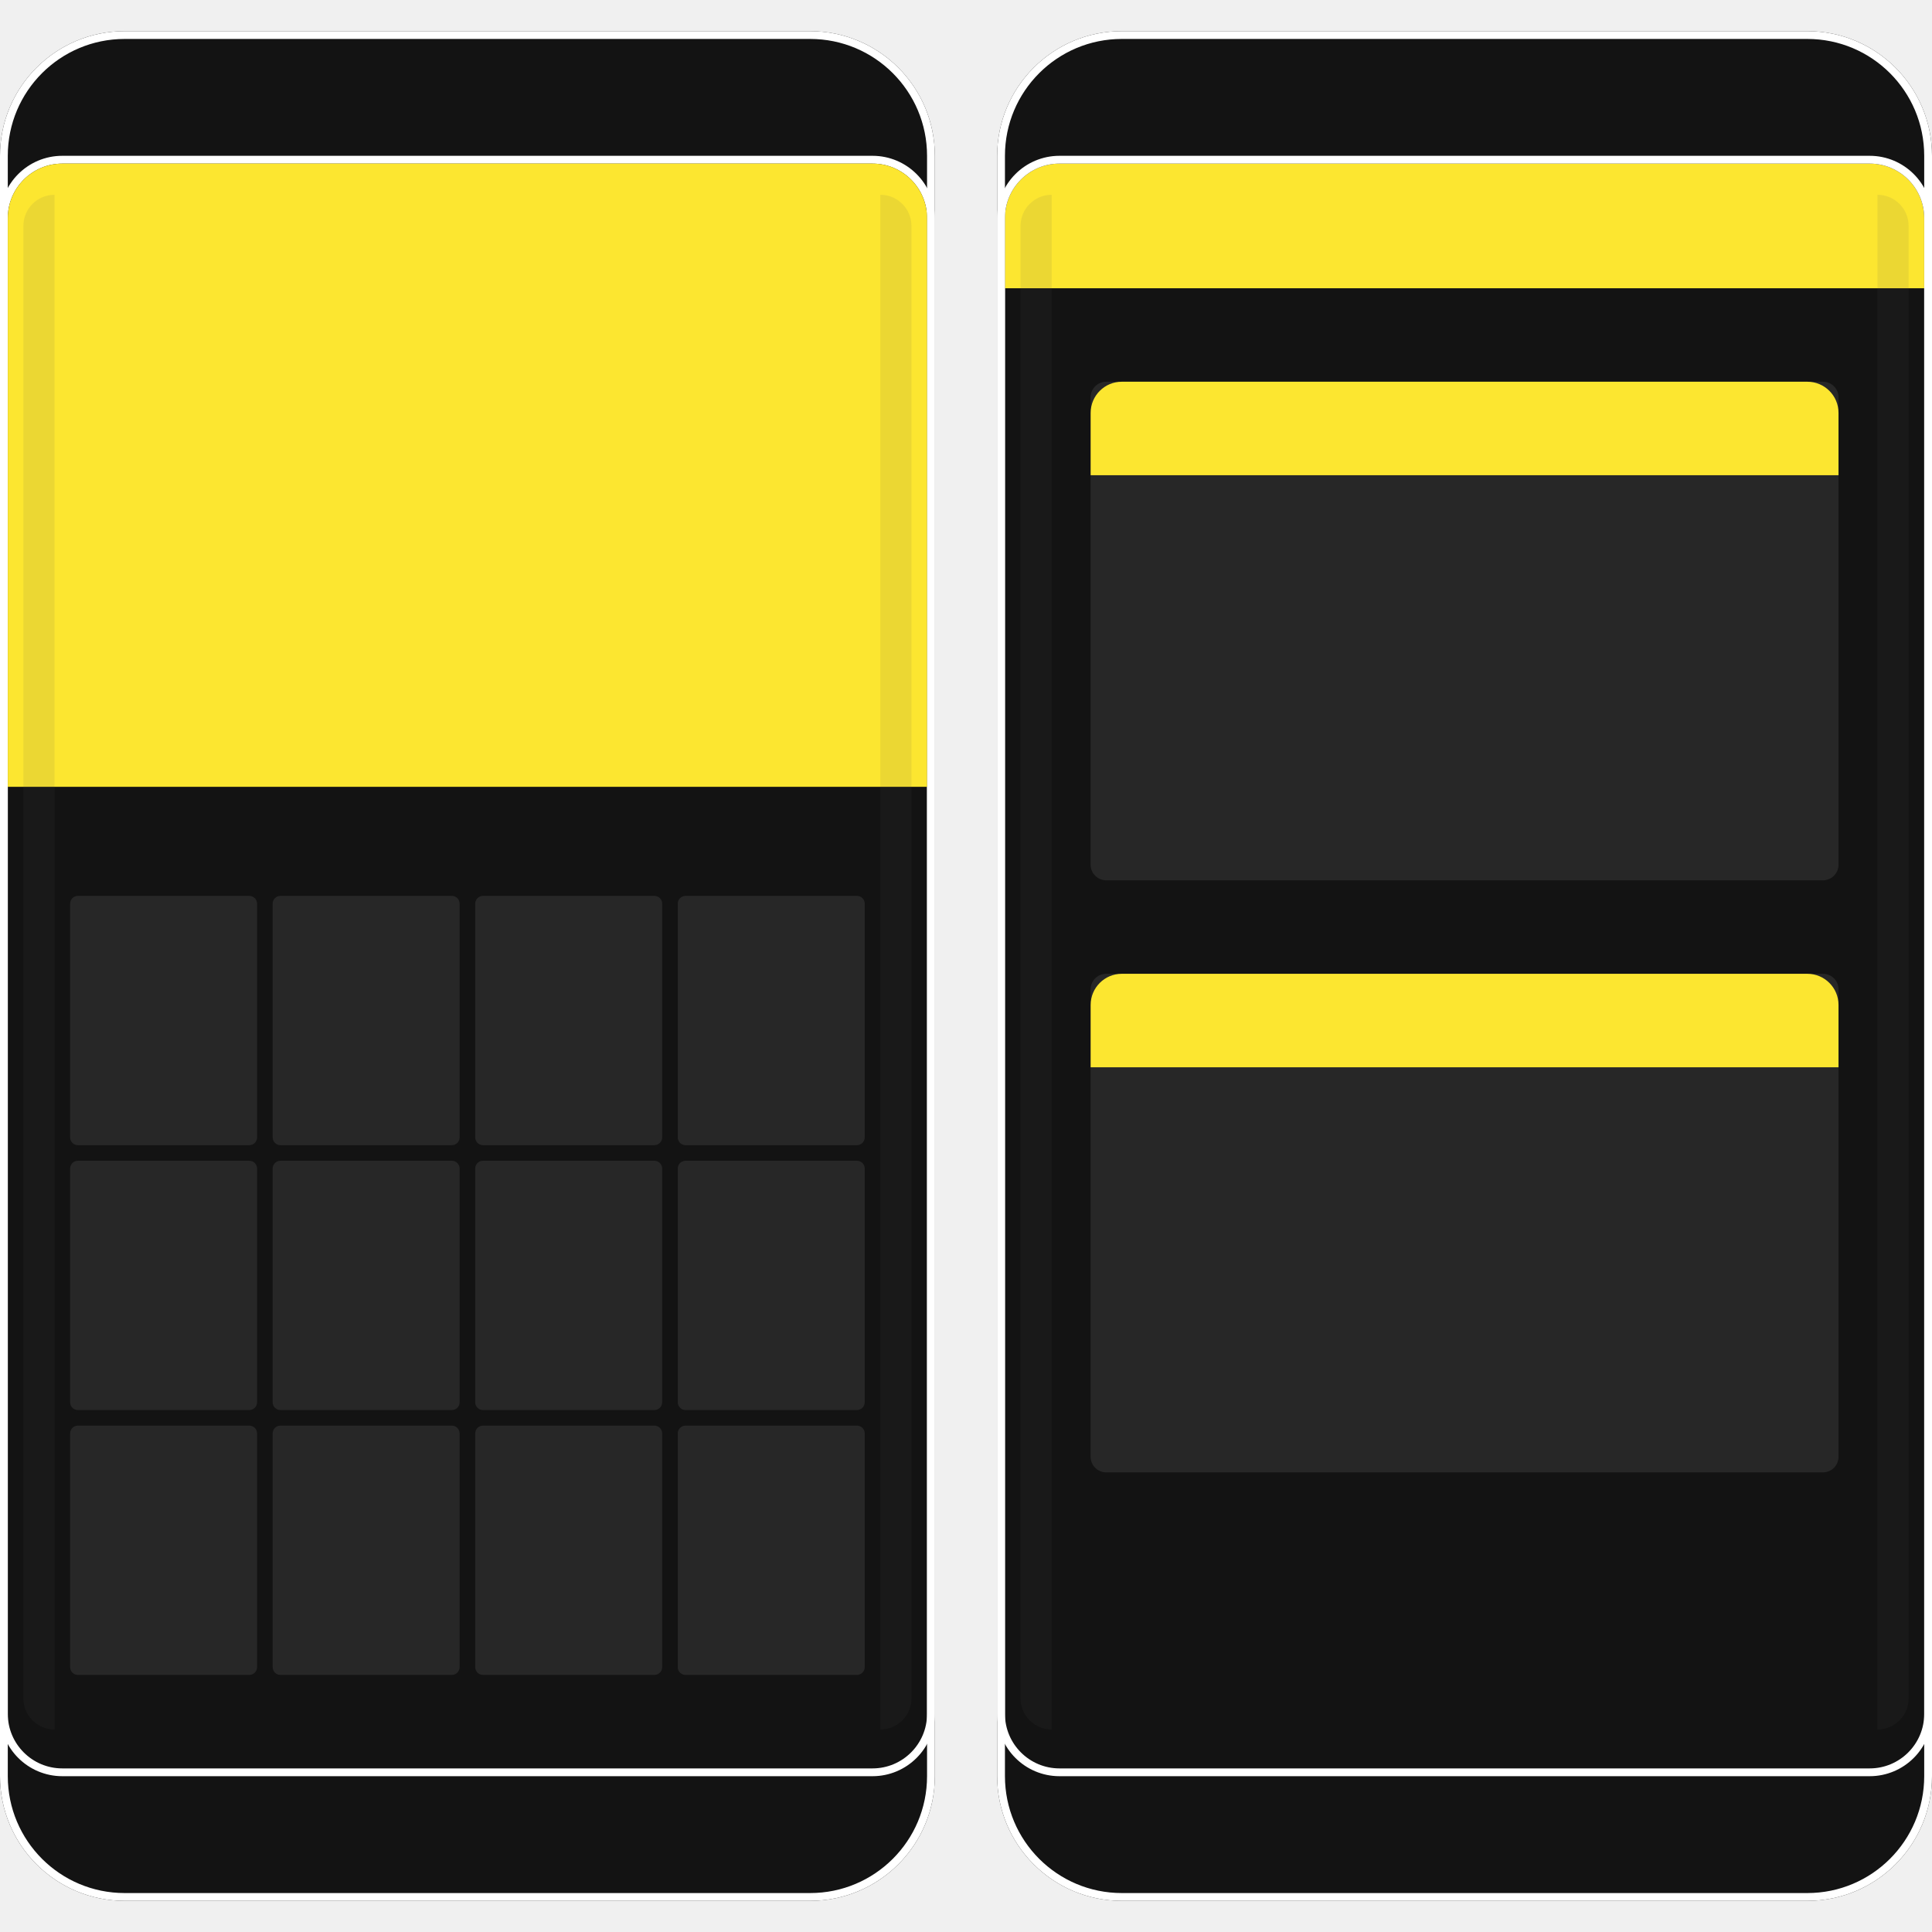
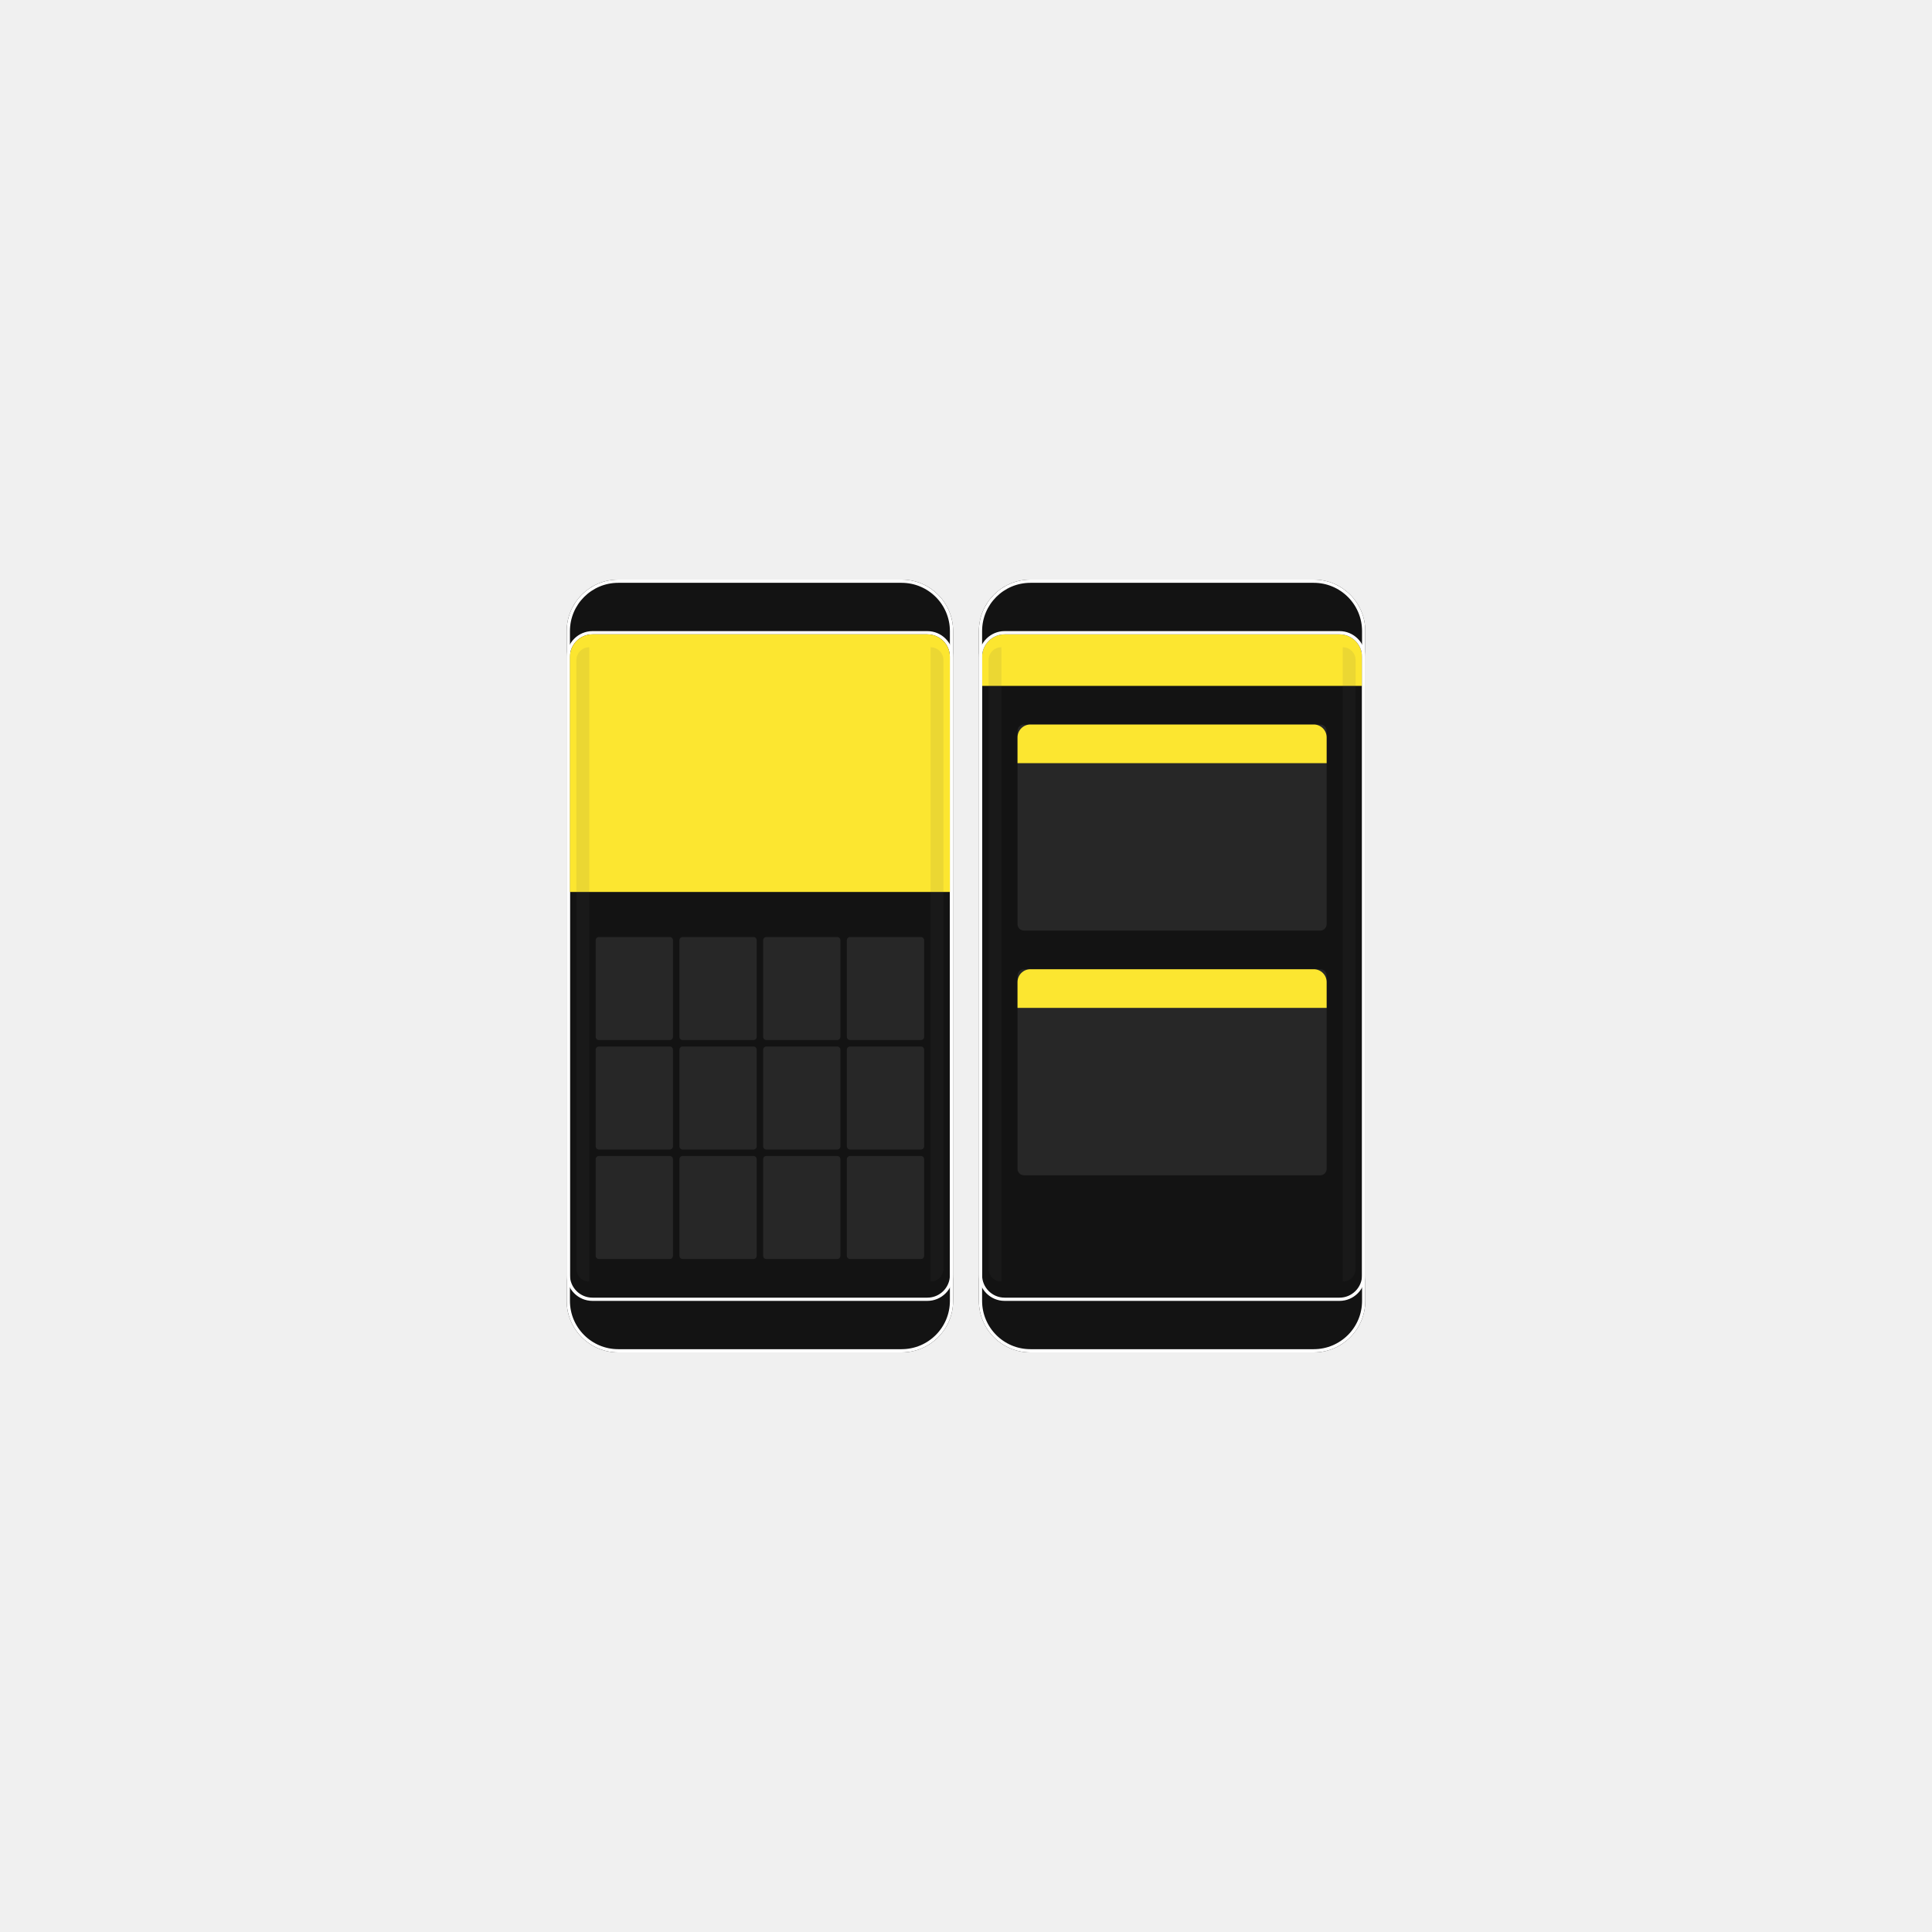
- <svg xmlns="http://www.w3.org/2000/svg" viewBox="0 0 248 248">
+ <svg xmlns="http://www.w3.org/2000/svg" viewBox="0 0 600 600">
  <defs>
    <style>
      .cls-1 {
-         clip-path: url(#clip-TRIANGLES);
+         clip-path: url(#clip-TRIANGLES_1);
      }

      .cls-2 {
        fill: #131313;
      }

      .cls-2, .cls-4 {
        stroke: #fff;
      }

      .cls-3 {
        fill: #fce630;
      }

      .cls-4, .cls-8 {
        fill: none;
      }

      .cls-5 {
        fill: #565656;
        opacity: 0.1;
      }

      .cls-6 {
        fill: #272727;
      }

      .cls-7 {
        stroke: none;
      }
    </style>
-     <clipPath id="clip-TRIANGLES">
-       <rect width="248" height="248" />
+     <clipPath id="clip-TRIANGLES_1">
+       <rect width="600" height="600" />
    </clipPath>
  </defs>
-   <g id="TRIANGLES" class="cls-1">
-     <g id="Group_22" data-name="Group 22" transform="translate(128)">
+   <g id="TRIANGLES_1" data-name="TRIANGLES – 1" class="cls-1">
+     <g id="Group_22" data-name="Group 22" transform="translate(304 176)">
      <g id="Rectangle_98" data-name="Rectangle 98" class="cls-2" transform="translate(0 4)">
        <rect class="cls-7" width="120" height="240" rx="16" />
        <rect class="cls-8" x="0.5" y="0.5" width="119" height="239" rx="15.5" />
      </g>
      <path id="Rectangle_102" data-name="Rectangle 102" class="cls-3" d="M7,0H111a7,7,0,0,1,7,7v9a0,0,0,0,1,0,0H0a0,0,0,0,1,0,0V7A7,7,0,0,1,7,0Z" transform="translate(1 21)" />
      <g id="Rectangle_99" data-name="Rectangle 99" class="cls-4" transform="translate(0 20)">
        <rect class="cls-7" width="120" height="208" rx="8" />
        <rect class="cls-8" x="0.5" y="0.5" width="119" height="207" rx="7.5" />
      </g>
      <path id="Rectangle_101" data-name="Rectangle 101" class="cls-5" d="M0,0H0A4,4,0,0,1,4,4V193a4,4,0,0,1-4,4H0a0,0,0,0,1,0,0V0A0,0,0,0,1,0,0Z" transform="translate(113 25)" />
      <path id="Rectangle_115" data-name="Rectangle 115" class="cls-5" d="M4,0H4A0,0,0,0,1,4,0V197a0,0,0,0,1,0,0H4a4,4,0,0,1-4-4V4A4,4,0,0,1,4,0Z" transform="translate(3 25)" />
      <g id="Group_15" data-name="Group 15" transform="translate(-176 -176)">
        <rect id="Rectangle_117" data-name="Rectangle 117" class="cls-6" width="96" height="64" rx="2" transform="translate(188 225)" />
        <path id="Rectangle_116" data-name="Rectangle 116" class="cls-3" d="M4,0H92a4,4,0,0,1,4,4v8a0,0,0,0,1,0,0H0a0,0,0,0,1,0,0V4A4,4,0,0,1,4,0Z" transform="translate(188 225)" />
      </g>
      <g id="Group_16" data-name="Group 16" transform="translate(-176 -100)">
        <rect id="Rectangle_117-2" data-name="Rectangle 117" class="cls-6" width="96" height="64" rx="2" transform="translate(188 225)" />
        <path id="Rectangle_116-2" data-name="Rectangle 116" class="cls-3" d="M4,0H92a4,4,0,0,1,4,4v8a0,0,0,0,1,0,0H0a0,0,0,0,1,0,0V4A4,4,0,0,1,4,0Z" transform="translate(188 225)" />
      </g>
    </g>
-     <g id="Group_23" data-name="Group 23" transform="translate(-128)">
+     <g id="Group_23" data-name="Group 23" transform="translate(48 176)">
      <g id="Rectangle_103" data-name="Rectangle 103" class="cls-2" transform="translate(128 4)">
        <rect class="cls-7" width="120" height="240" rx="16" />
        <rect class="cls-8" x="0.5" y="0.5" width="119" height="239" rx="15.5" />
      </g>
      <g id="Rectangle_104" data-name="Rectangle 104" class="cls-4" transform="translate(128 20)">
        <rect class="cls-7" width="120" height="208" rx="8" />
        <rect class="cls-8" x="0.5" y="0.5" width="119" height="207" rx="7.5" />
      </g>
      <path id="Rectangle_118" data-name="Rectangle 118" class="cls-3" d="M7,0H111a7,7,0,0,1,7,7V80a0,0,0,0,1,0,0H0a0,0,0,0,1,0,0V7A7,7,0,0,1,7,0Z" transform="translate(129 21)" />
      <path id="Rectangle_105" data-name="Rectangle 105" class="cls-5" d="M4,0H4A0,0,0,0,1,4,0V197a0,0,0,0,1,0,0H4a4,4,0,0,1-4-4V4A4,4,0,0,1,4,0Z" transform="translate(131 25)" />
      <path id="Rectangle_106" data-name="Rectangle 106" class="cls-5" d="M0,0H0A4,4,0,0,1,4,4V193a4,4,0,0,1-4,4H0a0,0,0,0,1,0,0V0A0,0,0,0,1,0,0Z" transform="translate(241 25)" />
      <g id="Group_19" data-name="Group 19" transform="translate(0 6)">
        <rect id="Rectangle_117-3" data-name="Rectangle 117" class="cls-6" width="24" height="32" rx="1" transform="translate(137 109)" />
        <rect id="Rectangle_173" data-name="Rectangle 173" class="cls-6" width="24" height="32" rx="1" transform="translate(163 109)" />
        <rect id="Rectangle_174" data-name="Rectangle 174" class="cls-6" width="24" height="32" rx="1" transform="translate(189 109)" />
        <rect id="Rectangle_175" data-name="Rectangle 175" class="cls-6" width="24" height="32" rx="1" transform="translate(215 109)" />
      </g>
      <g id="Group_20" data-name="Group 20" transform="translate(0 40)">
        <rect id="Rectangle_117-4" data-name="Rectangle 117" class="cls-6" width="24" height="32" rx="1" transform="translate(137 109)" />
        <rect id="Rectangle_173-2" data-name="Rectangle 173" class="cls-6" width="24" height="32" rx="1" transform="translate(163 109)" />
        <rect id="Rectangle_174-2" data-name="Rectangle 174" class="cls-6" width="24" height="32" rx="1" transform="translate(189 109)" />
        <rect id="Rectangle_175-2" data-name="Rectangle 175" class="cls-6" width="24" height="32" rx="1" transform="translate(215 109)" />
      </g>
      <g id="Group_21" data-name="Group 21" transform="translate(0 74)">
        <rect id="Rectangle_117-5" data-name="Rectangle 117" class="cls-6" width="24" height="32" rx="1" transform="translate(137 109)" />
        <rect id="Rectangle_173-3" data-name="Rectangle 173" class="cls-6" width="24" height="32" rx="1" transform="translate(163 109)" />
        <rect id="Rectangle_174-3" data-name="Rectangle 174" class="cls-6" width="24" height="32" rx="1" transform="translate(189 109)" />
        <rect id="Rectangle_175-3" data-name="Rectangle 175" class="cls-6" width="24" height="32" rx="1" transform="translate(215 109)" />
      </g>
    </g>
  </g>
</svg>
